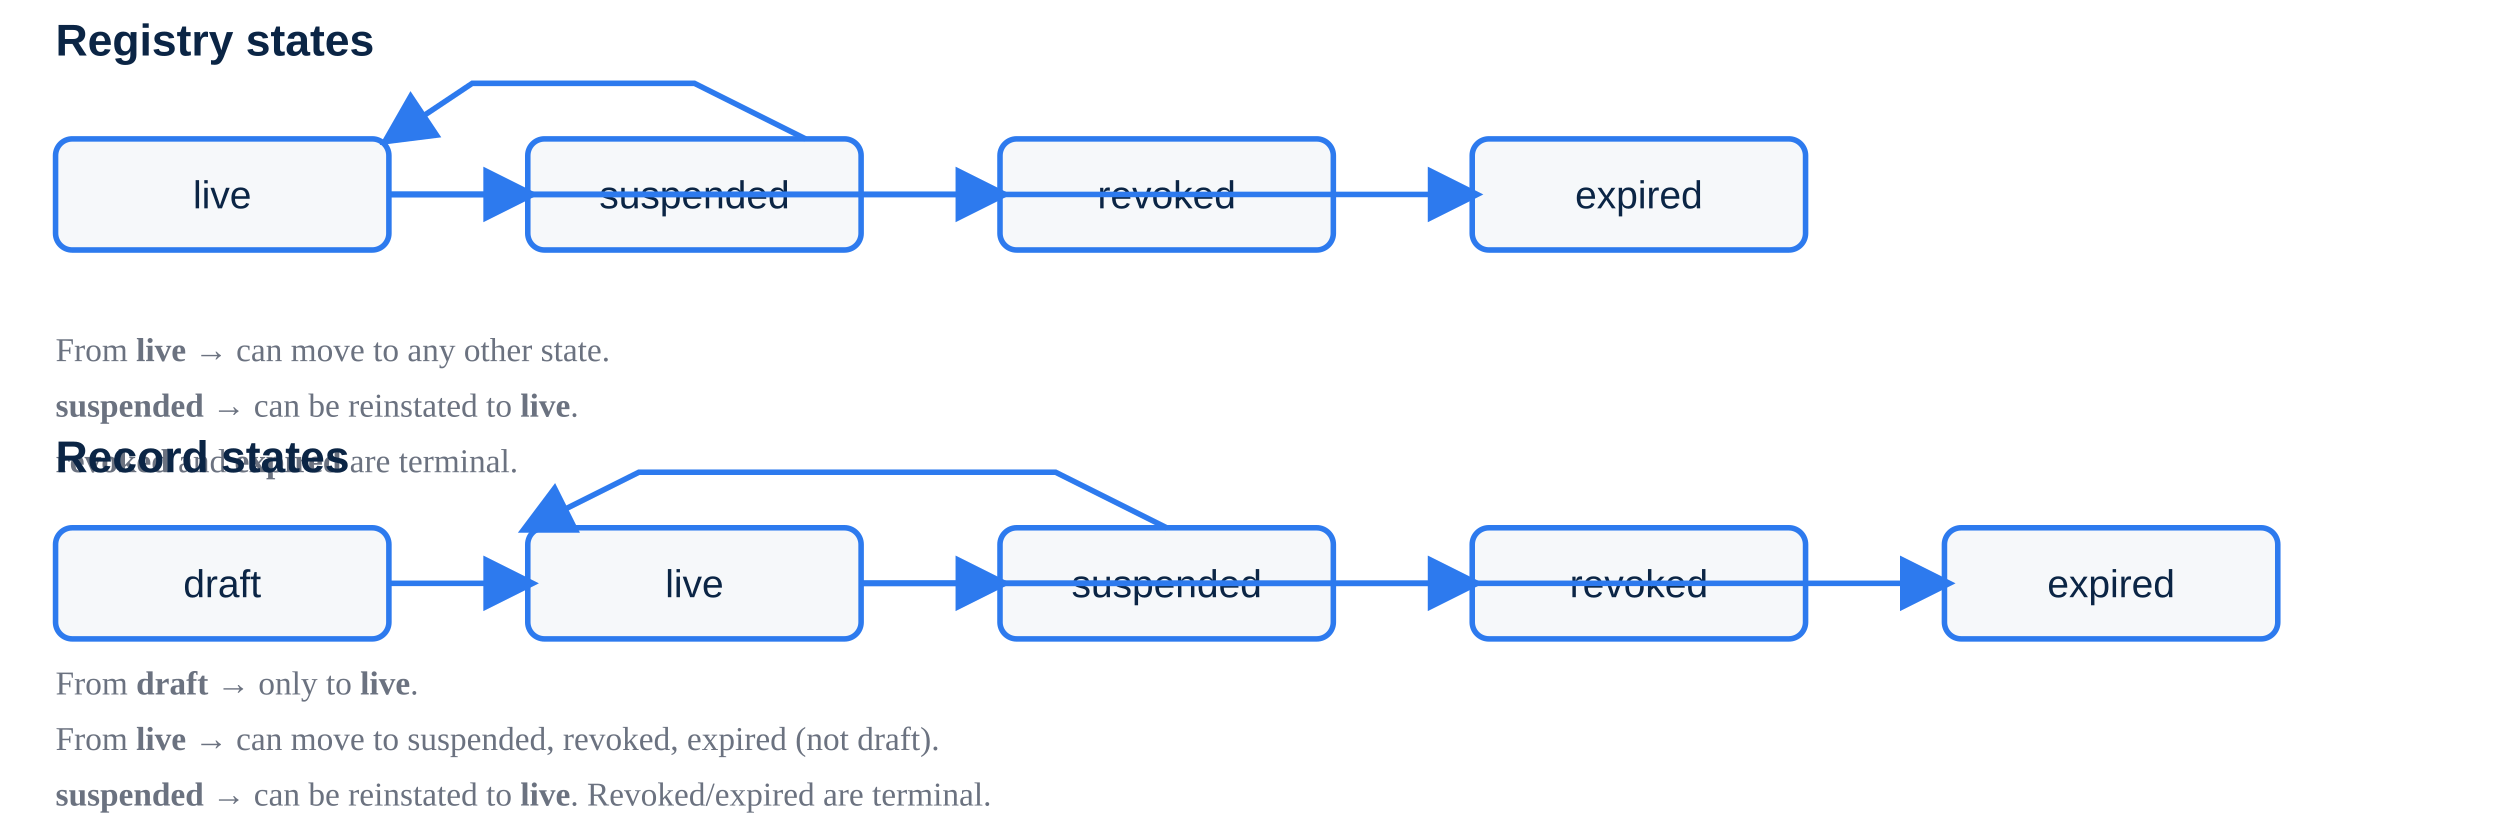
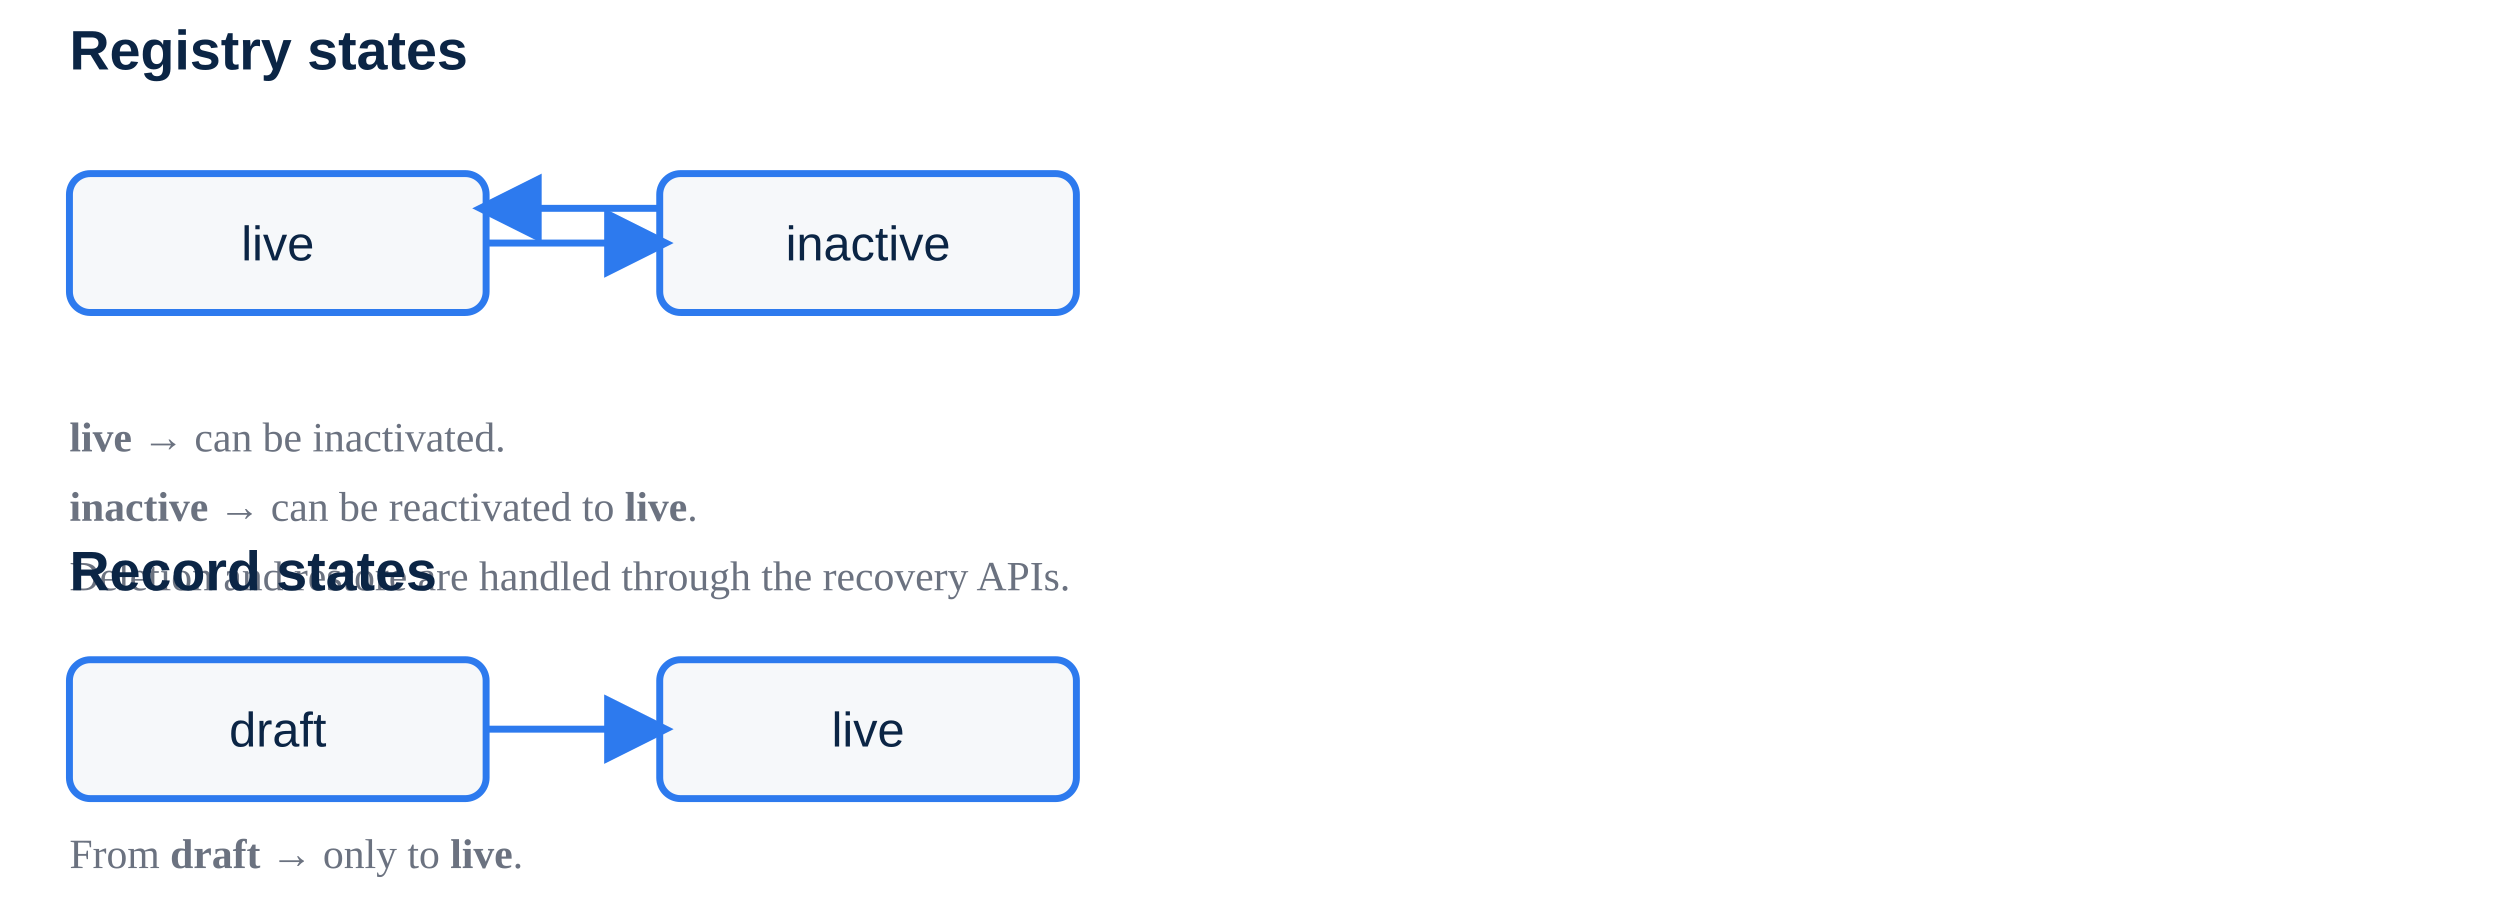
- <svg xmlns="http://www.w3.org/2000/svg" width="900" height="300" viewBox="0 0 900 300">
+ <svg xmlns="http://www.w3.org/2000/svg" width="720" height="260" viewBox="0 0 720 260">
  <style>
    .box { fill:#f6f8fa; stroke:#2d7aee; stroke-width:2; rx:6; }
    .text { font: 14px/1.2 Arial, Helvetica, sans-serif; fill:#0b2545; }
    .title { font: 16px/1.2 Arial, Helvetica, sans-serif; font-weight:700; fill:#0b2545 }
    .arrow { fill:none; stroke:#2d7aee; stroke-width:2; marker-end:url(#arrow); }
    .muted { fill:#6b7280 }
  </style>
  <defs>
    <marker id="arrow" markerWidth="10" markerHeight="10" refX="8" refY="5" orient="auto">
      <path d="M0 0 L10 5 L0 10 z" fill="#2d7aee" />
    </marker>
  </defs>
  <g transform="translate(20,20)">
    <text class="title" x="0" y="0">Registry states</text>
    <rect class="box" x="0" y="30" width="120" height="40" />
    <text class="text" x="60" y="55" text-anchor="middle">live</text>
    <rect class="box" x="170" y="30" width="120" height="40" />
-     <text class="text" x="230" y="55" text-anchor="middle">suspended</text>
-     <rect class="box" x="340" y="30" width="120" height="40" />
-     <text class="text" x="400" y="55" text-anchor="middle">revoked</text>
-     <rect class="box" x="510" y="30" width="120" height="40" />
-     <text class="text" x="570" y="55" text-anchor="middle">expired</text>
+     <text class="text" x="230" y="55" text-anchor="middle">inactive</text>
    <path class="arrow" d="M120 50 L170 50" />
-     <path class="arrow" d="M120 50 L340 50" />
-     <path class="arrow" d="M120 50 L510 50" />
-     <path class="arrow" d="M270 30 L230 10 L150 10 L120 30" />
-     <text class="muted" x="0" y="110">From <tspan font-weight="700">live</tspan> → can move to any other state.</text>
+     <path class="arrow" d="M170 40 L120 40" />
+     <text class="muted" x="0" y="110">
+       <tspan font-weight="700">live</tspan> → can be inactivated.</text>
    <text class="muted" x="0" y="130">
-       <tspan font-weight="700">suspended</tspan> → can be reinstated to <tspan font-weight="700">live</tspan>.</text>
-     <text class="muted" x="0" y="150">
-       <tspan font-weight="700">revoked</tspan> and <tspan font-weight="700">expired</tspan> are terminal.</text>
+       <tspan font-weight="700">inactive</tspan> → can be reactivated to <tspan font-weight="700">live</tspan>.</text>
+     <text class="muted" x="0" y="150">Deletion and restore are handled through the recovery APIs.</text>
  </g>
  <g transform="translate(20,170)">
    <text class="title" x="0" y="0">Record states</text>
    <rect class="box" x="0" y="20" width="120" height="40" />
    <text class="text" x="60" y="45" text-anchor="middle">draft</text>
    <rect class="box" x="170" y="20" width="120" height="40" />
    <text class="text" x="230" y="45" text-anchor="middle">live</text>
-     <rect class="box" x="340" y="20" width="120" height="40" />
-     <text class="text" x="400" y="45" text-anchor="middle">suspended</text>
-     <rect class="box" x="510" y="20" width="120" height="40" />
-     <text class="text" x="570" y="45" text-anchor="middle">revoked</text>
-     <rect class="box" x="680" y="20" width="120" height="40" />
-     <text class="text" x="740" y="45" text-anchor="middle">expired</text>
    <path class="arrow" d="M120 40 L170 40" />
-     <path class="arrow" d="M290 40 L340 40" />
-     <path class="arrow" d="M290 40 L510 40" />
-     <path class="arrow" d="M290 40 L680 40" />
-     <path class="arrow" d="M400 20 L360 0 L210 0 L170 20" />
    <text class="muted" x="0" y="80">From <tspan font-weight="700">draft</tspan> → only to <tspan font-weight="700">live</tspan>.</text>
-     <text class="muted" x="0" y="100">From <tspan font-weight="700">live</tspan> → can move to suspended, revoked, expired (not draft).</text>
-     <text class="muted" x="0" y="120">
-       <tspan font-weight="700">suspended</tspan> → can be reinstated to <tspan font-weight="700">live</tspan>. Revoked/expired are terminal.</text>
+     <text class="muted" x="0" y="100">Updating a live record creates a new <tspan font-weight="700">live</tspan> version.</text>
+     <text class="muted" x="0" y="120">Deletion and restore are handled through the recovery APIs.</text>
  </g>
</svg>
